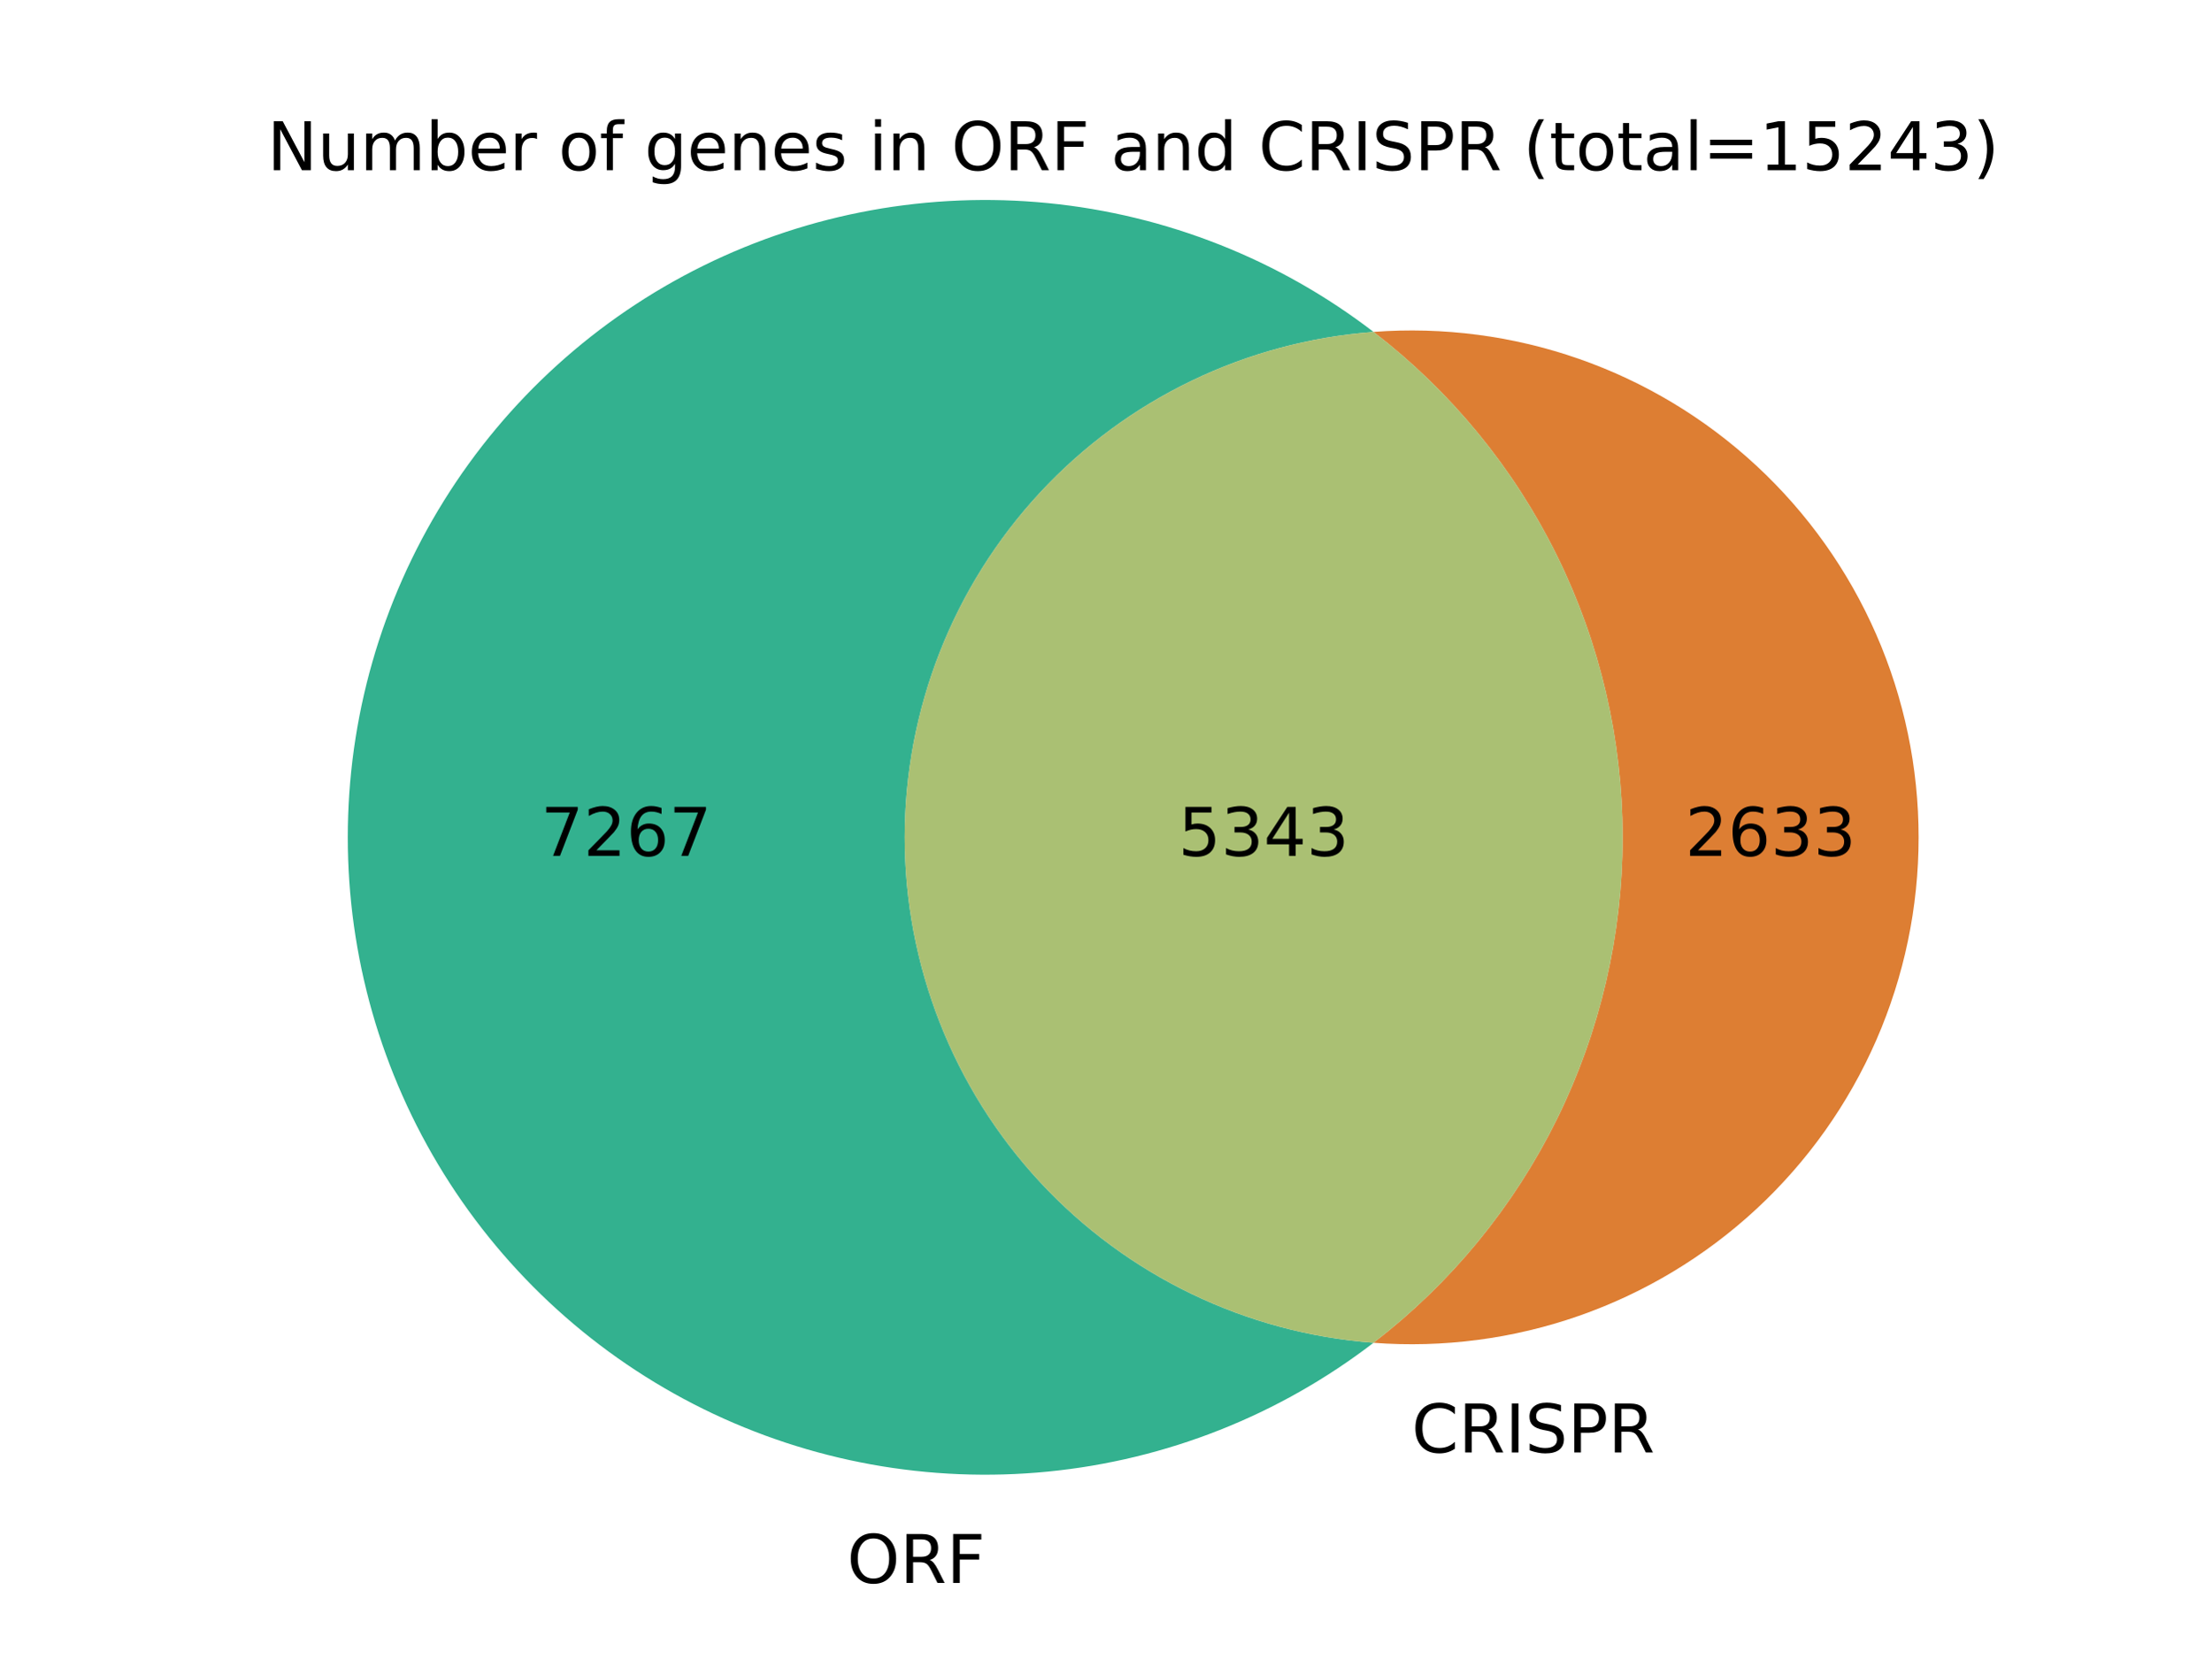
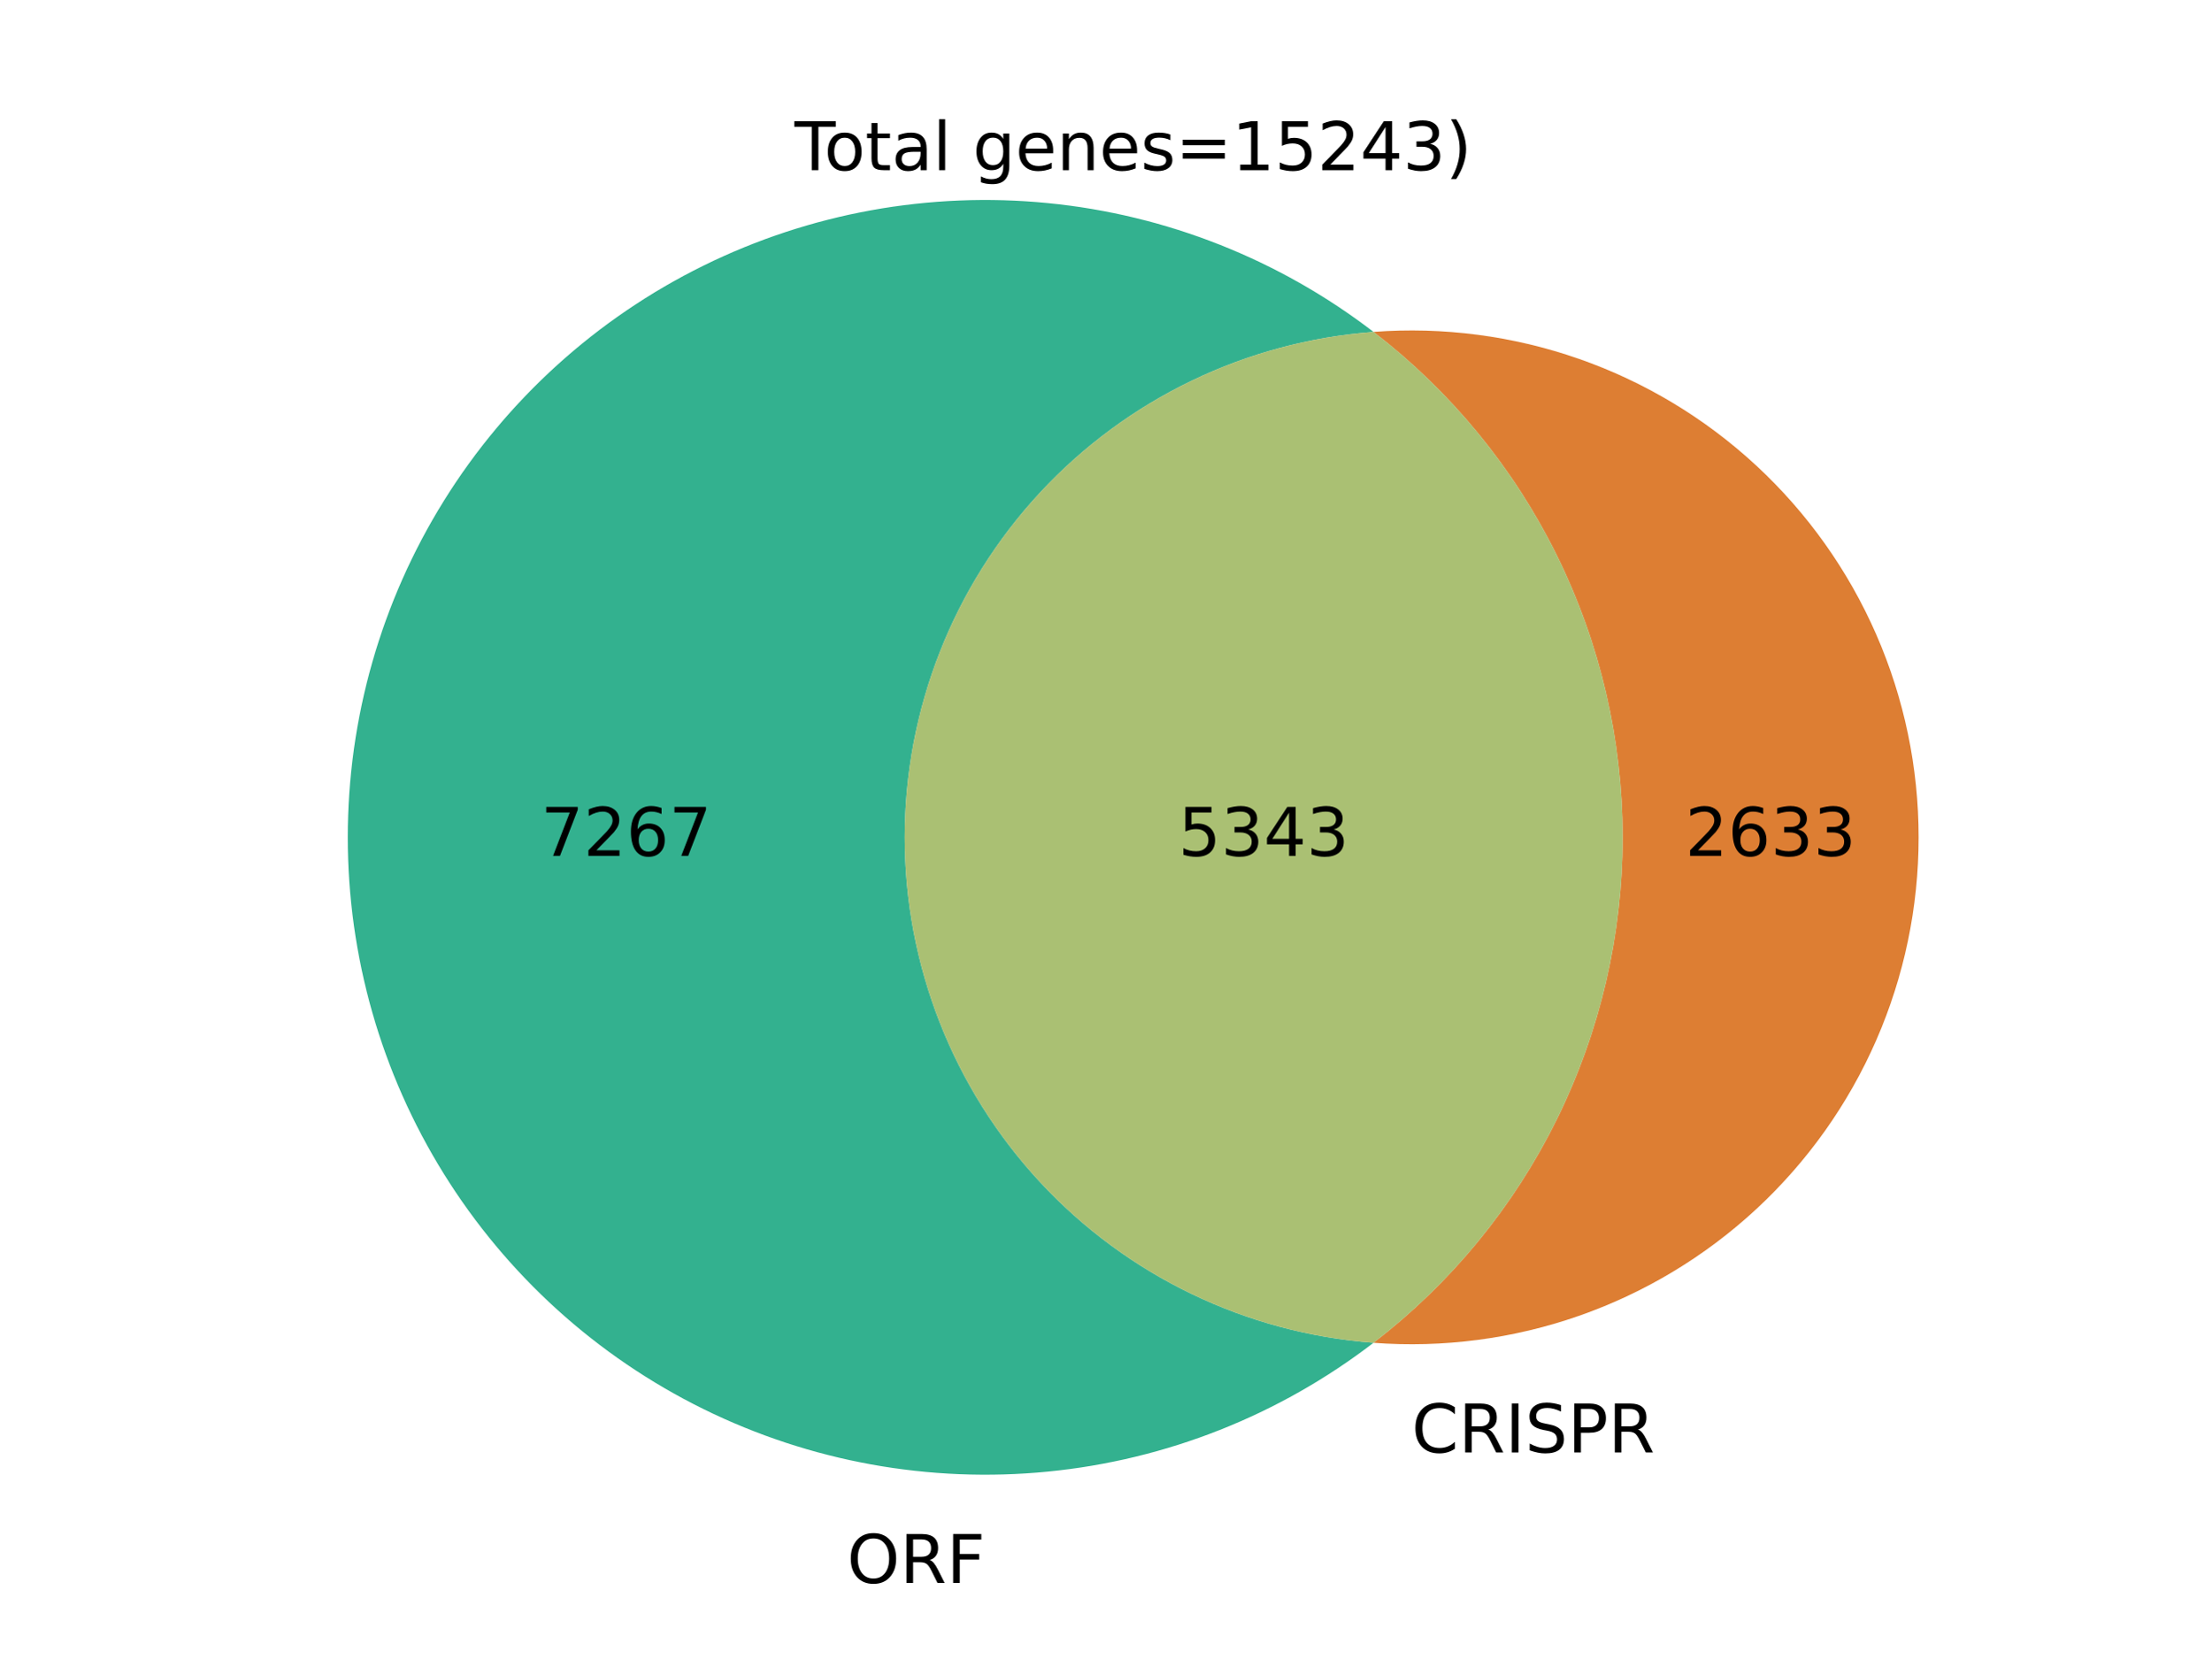
<svg xmlns="http://www.w3.org/2000/svg" xmlns:xlink="http://www.w3.org/1999/xlink" width="460.8pt" height="345.6pt" viewBox="0 0 460.8 345.6" version="1.1">
  <defs>
    <style type="text/css">*{stroke-linejoin: round; stroke-linecap: butt}</style>
  </defs>
  <g id="figure_1">
    <g id="patch_1">
      <path d="M 0 345.6  L 460.8 345.6  L 460.8 0  L 0 0  L 0 345.6  z " style="fill: none" />
    </g>
    <g id="axes_1">
      <g id="patch_2">
-         <path d="M 286.242 279.882  C 259.681 277.877 234.837 265.9 216.726 246.37  C 198.614 226.839 188.541 201.164 188.541 174.528  C 188.541 147.892 198.614 122.217 216.726 102.686  C 234.837 83.156 259.681 71.179 286.242 69.174  C 266.575 54.068 243.067 44.766 218.388 42.326  C 193.71 39.886 168.835 44.405 146.591 55.367  C 124.347 66.33 105.611 83.305 92.513 104.362  C 79.415 125.419 72.472 149.729 72.472 174.528  C 72.472 199.327 79.415 223.637 92.513 244.694  C 105.611 265.751 124.347 282.726 146.591 293.689  C 168.835 304.651 193.71 309.17 218.388 306.73  C 243.067 304.29 266.575 294.988 286.242 279.882  " clip-path="url(#pfe713546c1)" style="fill: #009e73; opacity: 0.8" />
+         <path d="M 286.242 279.882  C 259.681 277.877 234.837 265.9 216.726 246.37  C 198.614 226.839 188.541 201.164 188.541 174.528  C 188.541 147.892 198.614 122.217 216.726 102.686  C 234.837 83.156 259.681 71.179 286.242 69.174  C 266.575 54.068 243.067 44.766 218.388 42.326  C 193.71 39.886 168.835 44.405 146.591 55.367  C 124.347 66.33 105.611 83.305 92.513 104.362  C 79.415 125.419 72.472 149.729 72.472 174.528  C 72.472 199.327 79.415 223.637 92.513 244.694  C 105.611 265.751 124.347 282.726 146.591 293.689  C 168.835 304.651 193.71 309.17 218.388 306.73  C 243.067 304.29 266.575 294.988 286.242 279.882  " clip-path="url(#p01fee1c030)" style="fill: #009e73; opacity: 0.8" />
      </g>
      <g id="patch_3">
-         <path d="M 286.242 69.174  C 302.392 81.58 315.476 97.534 324.479 115.801  C 333.481 134.068 338.164 154.163 338.164 174.528  C 338.164 194.893 333.481 214.988 324.479 233.255  C 315.476 251.522 302.392 267.476 286.242 279.882  C 300.745 280.977 315.319 279.065 329.049 274.267  C 342.779 269.469 355.372 261.887 366.036 251.997  C 376.701 242.107 385.209 230.121 391.027 216.791  C 396.845 203.461 399.848 189.072 399.848 174.528  C 399.848 159.984 396.845 145.595 391.027 132.265  C 385.209 118.935 376.701 106.949 366.036 97.059  C 355.372 87.169 342.779 79.587 329.049 74.789  C 315.319 69.991 300.745 68.079 286.242 69.174  " clip-path="url(#pfe713546c1)" style="fill: #d55e00; opacity: 0.8" />
+         <path d="M 286.242 69.174  C 302.392 81.58 315.476 97.534 324.479 115.801  C 333.481 134.068 338.164 154.163 338.164 174.528  C 338.164 194.893 333.481 214.988 324.479 233.255  C 315.476 251.522 302.392 267.476 286.242 279.882  C 300.745 280.977 315.319 279.065 329.049 274.267  C 342.779 269.469 355.372 261.887 366.036 251.997  C 376.701 242.107 385.209 230.121 391.027 216.791  C 396.845 203.461 399.848 189.072 399.848 174.528  C 399.848 159.984 396.845 145.595 391.027 132.265  C 385.209 118.935 376.701 106.949 366.036 97.059  C 355.372 87.169 342.779 79.587 329.049 74.789  C 315.319 69.991 300.745 68.079 286.242 69.174  " clip-path="url(#p01fee1c030)" style="fill: #d55e00; opacity: 0.8" />
      </g>
      <g id="patch_4">
-         <path d="M 286.242 279.882  C 302.392 267.476 315.476 251.522 324.479 233.255  C 333.481 214.988 338.164 194.893 338.164 174.528  C 338.164 154.163 333.481 134.068 324.479 115.801  C 315.476 97.534 302.392 81.58 286.242 69.174  C 259.681 71.179 234.837 83.156 216.726 102.686  C 198.614 122.217 188.541 147.892 188.541 174.528  C 188.541 201.164 198.614 226.839 216.726 246.37  C 234.837 265.9 259.681 277.877 286.242 279.882  " clip-path="url(#pfe713546c1)" style="fill: #95b050; opacity: 0.8" />
+         <path d="M 286.242 279.882  C 302.392 267.476 315.476 251.522 324.479 233.255  C 333.481 214.988 338.164 194.893 338.164 174.528  C 338.164 154.163 333.481 134.068 324.479 115.801  C 315.476 97.534 302.392 81.58 286.242 69.174  C 259.681 71.179 234.837 83.156 216.726 102.686  C 198.614 122.217 188.541 147.892 188.541 174.528  C 188.541 201.164 198.614 226.839 216.726 246.37  C 234.837 265.9 259.681 277.877 286.242 279.882  " clip-path="url(#p01fee1c030)" style="fill: #95b050; opacity: 0.8" />
      </g>
      <g id="text_1">
        <g transform="translate(112.6913 178.3911) scale(0.14 -0.14)">
          <defs>
            <path id="DejaVuSans-37" d="M 525 4666  L 3525 4666  L 3525 4397  L 1831 0  L 1172 0  L 2766 4134  L 525 4134  L 525 4666  z " transform="scale(0.015625)" />
            <path id="DejaVuSans-32" d="M 1228 531  L 3431 531  L 3431 0  L 469 0  L 469 531  Q 828 903 1448 1529  Q 2069 2156 2228 2338  Q 2531 2678 2651 2914  Q 2772 3150 2772 3378  Q 2772 3750 2511 3984  Q 2250 4219 1831 4219  Q 1534 4219 1204 4116  Q 875 4013 500 3803  L 500 4441  Q 881 4594 1212 4672  Q 1544 4750 1819 4750  Q 2544 4750 2975 4387  Q 3406 4025 3406 3419  Q 3406 3131 3298 2873  Q 3191 2616 2906 2266  Q 2828 2175 2409 1742  Q 1991 1309 1228 531  z " transform="scale(0.015625)" />
            <path id="DejaVuSans-36" d="M 2113 2584  Q 1688 2584 1439 2293  Q 1191 2003 1191 1497  Q 1191 994 1439 701  Q 1688 409 2113 409  Q 2538 409 2786 701  Q 3034 994 3034 1497  Q 3034 2003 2786 2293  Q 2538 2584 2113 2584  z M 3366 4563  L 3366 3988  Q 3128 4100 2886 4159  Q 2644 4219 2406 4219  Q 1781 4219 1451 3797  Q 1122 3375 1075 2522  Q 1259 2794 1537 2939  Q 1816 3084 2150 3084  Q 2853 3084 3261 2657  Q 3669 2231 3669 1497  Q 3669 778 3244 343  Q 2819 -91 2113 -91  Q 1303 -91 875 529  Q 447 1150 447 2328  Q 447 3434 972 4092  Q 1497 4750 2381 4750  Q 2619 4750 2861 4703  Q 3103 4656 3366 4563  z " transform="scale(0.015625)" />
          </defs>
          <use xlink:href="#DejaVuSans-37" />
          <use xlink:href="#DejaVuSans-32" x="63.623" />
          <use xlink:href="#DejaVuSans-36" x="127.246" />
          <use xlink:href="#DejaVuSans-37" x="190.869" />
        </g>
      </g>
      <g id="text_2">
        <g transform="translate(351.1913 178.3911) scale(0.14 -0.14)">
          <defs>
            <path id="DejaVuSans-33" d="M 2597 2516  Q 3050 2419 3304 2112  Q 3559 1806 3559 1356  Q 3559 666 3084 287  Q 2609 -91 1734 -91  Q 1441 -91 1130 -33  Q 819 25 488 141  L 488 750  Q 750 597 1062 519  Q 1375 441 1716 441  Q 2309 441 2620 675  Q 2931 909 2931 1356  Q 2931 1769 2642 2001  Q 2353 2234 1838 2234  L 1294 2234  L 1294 2753  L 1863 2753  Q 2328 2753 2575 2939  Q 2822 3125 2822 3475  Q 2822 3834 2567 4026  Q 2313 4219 1838 4219  Q 1578 4219 1281 4162  Q 984 4106 628 3988  L 628 4550  Q 988 4650 1302 4700  Q 1616 4750 1894 4750  Q 2613 4750 3031 4423  Q 3450 4097 3450 3541  Q 3450 3153 3228 2886  Q 3006 2619 2597 2516  z " transform="scale(0.015625)" />
          </defs>
          <use xlink:href="#DejaVuSans-32" />
          <use xlink:href="#DejaVuSans-36" x="63.623" />
          <use xlink:href="#DejaVuSans-33" x="127.246" />
          <use xlink:href="#DejaVuSans-33" x="190.869" />
        </g>
      </g>
      <g id="text_3">
        <g transform="translate(245.5377 178.3911) scale(0.14 -0.14)">
          <defs>
            <path id="DejaVuSans-35" d="M 691 4666  L 3169 4666  L 3169 4134  L 1269 4134  L 1269 2991  Q 1406 3038 1543 3061  Q 1681 3084 1819 3084  Q 2600 3084 3056 2656  Q 3513 2228 3513 1497  Q 3513 744 3044 326  Q 2575 -91 1722 -91  Q 1428 -91 1123 -41  Q 819 9 494 109  L 494 744  Q 775 591 1075 516  Q 1375 441 1709 441  Q 2250 441 2565 725  Q 2881 1009 2881 1497  Q 2881 1984 2565 2268  Q 2250 2553 1709 2553  Q 1456 2553 1204 2497  Q 953 2441 691 2322  L 691 4666  z " transform="scale(0.015625)" />
            <path id="DejaVuSans-34" d="M 2419 4116  L 825 1625  L 2419 1625  L 2419 4116  z M 2253 4666  L 3047 4666  L 3047 1625  L 3713 1625  L 3713 1100  L 3047 1100  L 3047 0  L 2419 0  L 2419 1100  L 313 1100  L 313 1709  L 2253 4666  z " transform="scale(0.015625)" />
          </defs>
          <use xlink:href="#DejaVuSans-35" />
          <use xlink:href="#DejaVuSans-33" x="63.623" />
          <use xlink:href="#DejaVuSans-34" x="127.246" />
          <use xlink:href="#DejaVuSans-33" x="190.869" />
        </g>
      </g>
      <g id="text_4">
        <g transform="translate(176.5173 329.9371) scale(0.14 -0.14)">
          <defs>
            <path id="DejaVuSans-4f" d="M 2522 4238  Q 1834 4238 1429 3725  Q 1025 3213 1025 2328  Q 1025 1447 1429 934  Q 1834 422 2522 422  Q 3209 422 3611 934  Q 4013 1447 4013 2328  Q 4013 3213 3611 3725  Q 3209 4238 2522 4238  z M 2522 4750  Q 3503 4750 4090 4092  Q 4678 3434 4678 2328  Q 4678 1225 4090 567  Q 3503 -91 2522 -91  Q 1538 -91 948 565  Q 359 1222 359 2328  Q 359 3434 948 4092  Q 1538 4750 2522 4750  z " transform="scale(0.015625)" />
            <path id="DejaVuSans-52" d="M 2841 2188  Q 3044 2119 3236 1894  Q 3428 1669 3622 1275  L 4263 0  L 3584 0  L 2988 1197  Q 2756 1666 2539 1819  Q 2322 1972 1947 1972  L 1259 1972  L 1259 0  L 628 0  L 628 4666  L 2053 4666  Q 2853 4666 3247 4331  Q 3641 3997 3641 3322  Q 3641 2881 3436 2590  Q 3231 2300 2841 2188  z M 1259 4147  L 1259 2491  L 2053 2491  Q 2509 2491 2742 2702  Q 2975 2913 2975 3322  Q 2975 3731 2742 3939  Q 2509 4147 2053 4147  L 1259 4147  z " transform="scale(0.015625)" />
            <path id="DejaVuSans-46" d="M 628 4666  L 3309 4666  L 3309 4134  L 1259 4134  L 1259 2759  L 3109 2759  L 3109 2228  L 1259 2228  L 1259 0  L 628 0  L 628 4666  z " transform="scale(0.015625)" />
          </defs>
          <use xlink:href="#DejaVuSans-4f" />
          <use xlink:href="#DejaVuSans-52" x="78.711" />
          <use xlink:href="#DejaVuSans-46" x="148.193" />
        </g>
      </g>
      <g id="text_5">
        <g transform="translate(294.1948 302.7445) scale(0.14 -0.14)">
          <defs>
            <path id="DejaVuSans-43" d="M 4122 4306  L 4122 3641  Q 3803 3938 3442 4084  Q 3081 4231 2675 4231  Q 1875 4231 1450 3742  Q 1025 3253 1025 2328  Q 1025 1406 1450 917  Q 1875 428 2675 428  Q 3081 428 3442 575  Q 3803 722 4122 1019  L 4122 359  Q 3791 134 3420 21  Q 3050 -91 2638 -91  Q 1578 -91 968 557  Q 359 1206 359 2328  Q 359 3453 968 4101  Q 1578 4750 2638 4750  Q 3056 4750 3426 4639  Q 3797 4528 4122 4306  z " transform="scale(0.015625)" />
            <path id="DejaVuSans-49" d="M 628 4666  L 1259 4666  L 1259 0  L 628 0  L 628 4666  z " transform="scale(0.015625)" />
            <path id="DejaVuSans-53" d="M 3425 4513  L 3425 3897  Q 3066 4069 2747 4153  Q 2428 4238 2131 4238  Q 1616 4238 1336 4038  Q 1056 3838 1056 3469  Q 1056 3159 1242 3001  Q 1428 2844 1947 2747  L 2328 2669  Q 3034 2534 3370 2195  Q 3706 1856 3706 1288  Q 3706 609 3251 259  Q 2797 -91 1919 -91  Q 1588 -91 1214 -16  Q 841 59 441 206  L 441 856  Q 825 641 1194 531  Q 1563 422 1919 422  Q 2459 422 2753 634  Q 3047 847 3047 1241  Q 3047 1584 2836 1778  Q 2625 1972 2144 2069  L 1759 2144  Q 1053 2284 737 2584  Q 422 2884 422 3419  Q 422 4038 858 4394  Q 1294 4750 2059 4750  Q 2388 4750 2728 4690  Q 3069 4631 3425 4513  z " transform="scale(0.015625)" />
            <path id="DejaVuSans-50" d="M 1259 4147  L 1259 2394  L 2053 2394  Q 2494 2394 2734 2622  Q 2975 2850 2975 3272  Q 2975 3691 2734 3919  Q 2494 4147 2053 4147  L 1259 4147  z M 628 4666  L 2053 4666  Q 2838 4666 3239 4311  Q 3641 3956 3641 3272  Q 3641 2581 3239 2228  Q 2838 1875 2053 1875  L 1259 1875  L 1259 0  L 628 0  L 628 4666  z " transform="scale(0.015625)" />
          </defs>
          <use xlink:href="#DejaVuSans-43" />
          <use xlink:href="#DejaVuSans-52" x="69.824" />
          <use xlink:href="#DejaVuSans-49" x="139.307" />
          <use xlink:href="#DejaVuSans-53" x="168.799" />
          <use xlink:href="#DejaVuSans-50" x="232.275" />
          <use xlink:href="#DejaVuSans-52" x="292.578" />
        </g>
      </g>
      <g id="text_6">
-         <g transform="translate(55.67922 35.472) scale(0.14 -0.14)">
+         <g transform="translate(165.5814 35.472) scale(0.14 -0.14)">
          <defs>
-             <path id="DejaVuSans-4e" d="M 628 4666  L 1478 4666  L 3547 763  L 3547 4666  L 4159 4666  L 4159 0  L 3309 0  L 1241 3903  L 1241 0  L 628 0  L 628 4666  z " transform="scale(0.015625)" />
-             <path id="DejaVuSans-75" d="M 544 1381  L 544 3500  L 1119 3500  L 1119 1403  Q 1119 906 1312 657  Q 1506 409 1894 409  Q 2359 409 2629 706  Q 2900 1003 2900 1516  L 2900 3500  L 3475 3500  L 3475 0  L 2900 0  L 2900 538  Q 2691 219 2414 64  Q 2138 -91 1772 -91  Q 1169 -91 856 284  Q 544 659 544 1381  z M 1991 3584  L 1991 3584  z " transform="scale(0.015625)" />
-             <path id="DejaVuSans-6d" d="M 3328 2828  Q 3544 3216 3844 3400  Q 4144 3584 4550 3584  Q 5097 3584 5394 3201  Q 5691 2819 5691 2113  L 5691 0  L 5113 0  L 5113 2094  Q 5113 2597 4934 2840  Q 4756 3084 4391 3084  Q 3944 3084 3684 2787  Q 3425 2491 3425 1978  L 3425 0  L 2847 0  L 2847 2094  Q 2847 2600 2669 2842  Q 2491 3084 2119 3084  Q 1678 3084 1418 2786  Q 1159 2488 1159 1978  L 1159 0  L 581 0  L 581 3500  L 1159 3500  L 1159 2956  Q 1356 3278 1631 3431  Q 1906 3584 2284 3584  Q 2666 3584 2933 3390  Q 3200 3197 3328 2828  z " transform="scale(0.015625)" />
-             <path id="DejaVuSans-62" d="M 3116 1747  Q 3116 2381 2855 2742  Q 2594 3103 2138 3103  Q 1681 3103 1420 2742  Q 1159 2381 1159 1747  Q 1159 1113 1420 752  Q 1681 391 2138 391  Q 2594 391 2855 752  Q 3116 1113 3116 1747  z M 1159 2969  Q 1341 3281 1617 3432  Q 1894 3584 2278 3584  Q 2916 3584 3314 3078  Q 3713 2572 3713 1747  Q 3713 922 3314 415  Q 2916 -91 2278 -91  Q 1894 -91 1617 61  Q 1341 213 1159 525  L 1159 0  L 581 0  L 581 4863  L 1159 4863  L 1159 2969  z " transform="scale(0.015625)" />
+             <path id="DejaVuSans-54" d="M -19 4666  L 3928 4666  L 3928 4134  L 2272 4134  L 2272 0  L 1638 0  L 1638 4134  L -19 4134  L -19 4666  z " transform="scale(0.015625)" />
+             <path id="DejaVuSans-6f" d="M 1959 3097  Q 1497 3097 1228 2736  Q 959 2375 959 1747  Q 959 1119 1226 758  Q 1494 397 1959 397  Q 2419 397 2687 759  Q 2956 1122 2956 1747  Q 2956 2369 2687 2733  Q 2419 3097 1959 3097  z M 1959 3584  Q 2709 3584 3137 3096  Q 3566 2609 3566 1747  Q 3566 888 3137 398  Q 2709 -91 1959 -91  Q 1206 -91 779 398  Q 353 888 353 1747  Q 353 2609 779 3096  Q 1206 3584 1959 3584  z " transform="scale(0.015625)" />
+             <path id="DejaVuSans-74" d="M 1172 4494  L 1172 3500  L 2356 3500  L 2356 3053  L 1172 3053  L 1172 1153  Q 1172 725 1289 603  Q 1406 481 1766 481  L 2356 481  L 2356 0  L 1766 0  Q 1100 0 847 248  Q 594 497 594 1153  L 594 3053  L 172 3053  L 172 3500  L 594 3500  L 594 4494  L 1172 4494  z " transform="scale(0.015625)" />
+             <path id="DejaVuSans-61" d="M 2194 1759  Q 1497 1759 1228 1600  Q 959 1441 959 1056  Q 959 750 1161 570  Q 1363 391 1709 391  Q 2188 391 2477 730  Q 2766 1069 2766 1631  L 2766 1759  L 2194 1759  z M 3341 1997  L 3341 0  L 2766 0  L 2766 531  Q 2569 213 2275 61  Q 1981 -91 1556 -91  Q 1019 -91 701 211  Q 384 513 384 1019  Q 384 1609 779 1909  Q 1175 2209 1959 2209  L 2766 2209  L 2766 2266  Q 2766 2663 2505 2880  Q 2244 3097 1772 3097  Q 1472 3097 1187 3025  Q 903 2953 641 2809  L 641 3341  Q 956 3463 1253 3523  Q 1550 3584 1831 3584  Q 2591 3584 2966 3190  Q 3341 2797 3341 1997  z " transform="scale(0.015625)" />
+             <path id="DejaVuSans-6c" d="M 603 4863  L 1178 4863  L 1178 0  L 603 0  L 603 4863  z " transform="scale(0.015625)" />
+             <path id="DejaVuSans-20" transform="scale(0.015625)" />
+             <path id="DejaVuSans-67" d="M 2906 1791  Q 2906 2416 2648 2759  Q 2391 3103 1925 3103  Q 1463 3103 1205 2759  Q 947 2416 947 1791  Q 947 1169 1205 825  Q 1463 481 1925 481  Q 2391 481 2648 825  Q 2906 1169 2906 1791  z M 3481 434  Q 3481 -459 3084 -895  Q 2688 -1331 1869 -1331  Q 1566 -1331 1297 -1286  Q 1028 -1241 775 -1147  L 775 -588  Q 1028 -725 1275 -790  Q 1522 -856 1778 -856  Q 2344 -856 2625 -561  Q 2906 -266 2906 331  L 2906 616  Q 2728 306 2450 153  Q 2172 0 1784 0  Q 1141 0 747 490  Q 353 981 353 1791  Q 353 2603 747 3093  Q 1141 3584 1784 3584  Q 2172 3584 2450 3431  Q 2728 3278 2906 2969  L 2906 3500  L 3481 3500  L 3481 434  z " transform="scale(0.015625)" />
            <path id="DejaVuSans-65" d="M 3597 1894  L 3597 1613  L 953 1613  Q 991 1019 1311 708  Q 1631 397 2203 397  Q 2534 397 2845 478  Q 3156 559 3463 722  L 3463 178  Q 3153 47 2828 -22  Q 2503 -91 2169 -91  Q 1331 -91 842 396  Q 353 884 353 1716  Q 353 2575 817 3079  Q 1281 3584 2069 3584  Q 2775 3584 3186 3129  Q 3597 2675 3597 1894  z M 3022 2063  Q 3016 2534 2758 2815  Q 2500 3097 2075 3097  Q 1594 3097 1305 2825  Q 1016 2553 972 2059  L 3022 2063  z " transform="scale(0.015625)" />
-             <path id="DejaVuSans-72" d="M 2631 2963  Q 2534 3019 2420 3045  Q 2306 3072 2169 3072  Q 1681 3072 1420 2755  Q 1159 2438 1159 1844  L 1159 0  L 581 0  L 581 3500  L 1159 3500  L 1159 2956  Q 1341 3275 1631 3429  Q 1922 3584 2338 3584  Q 2397 3584 2469 3576  Q 2541 3569 2628 3553  L 2631 2963  z " transform="scale(0.015625)" />
-             <path id="DejaVuSans-20" transform="scale(0.015625)" />
-             <path id="DejaVuSans-6f" d="M 1959 3097  Q 1497 3097 1228 2736  Q 959 2375 959 1747  Q 959 1119 1226 758  Q 1494 397 1959 397  Q 2419 397 2687 759  Q 2956 1122 2956 1747  Q 2956 2369 2687 2733  Q 2419 3097 1959 3097  z M 1959 3584  Q 2709 3584 3137 3096  Q 3566 2609 3566 1747  Q 3566 888 3137 398  Q 2709 -91 1959 -91  Q 1206 -91 779 398  Q 353 888 353 1747  Q 353 2609 779 3096  Q 1206 3584 1959 3584  z " transform="scale(0.015625)" />
-             <path id="DejaVuSans-66" d="M 2375 4863  L 2375 4384  L 1825 4384  Q 1516 4384 1395 4259  Q 1275 4134 1275 3809  L 1275 3500  L 2222 3500  L 2222 3053  L 1275 3053  L 1275 0  L 697 0  L 697 3053  L 147 3053  L 147 3500  L 697 3500  L 697 3744  Q 697 4328 969 4595  Q 1241 4863 1831 4863  L 2375 4863  z " transform="scale(0.015625)" />
-             <path id="DejaVuSans-67" d="M 2906 1791  Q 2906 2416 2648 2759  Q 2391 3103 1925 3103  Q 1463 3103 1205 2759  Q 947 2416 947 1791  Q 947 1169 1205 825  Q 1463 481 1925 481  Q 2391 481 2648 825  Q 2906 1169 2906 1791  z M 3481 434  Q 3481 -459 3084 -895  Q 2688 -1331 1869 -1331  Q 1566 -1331 1297 -1286  Q 1028 -1241 775 -1147  L 775 -588  Q 1028 -725 1275 -790  Q 1522 -856 1778 -856  Q 2344 -856 2625 -561  Q 2906 -266 2906 331  L 2906 616  Q 2728 306 2450 153  Q 2172 0 1784 0  Q 1141 0 747 490  Q 353 981 353 1791  Q 353 2603 747 3093  Q 1141 3584 1784 3584  Q 2172 3584 2450 3431  Q 2728 3278 2906 2969  L 2906 3500  L 3481 3500  L 3481 434  z " transform="scale(0.015625)" />
            <path id="DejaVuSans-6e" d="M 3513 2113  L 3513 0  L 2938 0  L 2938 2094  Q 2938 2591 2744 2837  Q 2550 3084 2163 3084  Q 1697 3084 1428 2787  Q 1159 2491 1159 1978  L 1159 0  L 581 0  L 581 3500  L 1159 3500  L 1159 2956  Q 1366 3272 1645 3428  Q 1925 3584 2291 3584  Q 2894 3584 3203 3211  Q 3513 2838 3513 2113  z " transform="scale(0.015625)" />
            <path id="DejaVuSans-73" d="M 2834 3397  L 2834 2853  Q 2591 2978 2328 3040  Q 2066 3103 1784 3103  Q 1356 3103 1142 2972  Q 928 2841 928 2578  Q 928 2378 1081 2264  Q 1234 2150 1697 2047  L 1894 2003  Q 2506 1872 2764 1633  Q 3022 1394 3022 966  Q 3022 478 2636 193  Q 2250 -91 1575 -91  Q 1294 -91 989 -36  Q 684 19 347 128  L 347 722  Q 666 556 975 473  Q 1284 391 1588 391  Q 1994 391 2212 530  Q 2431 669 2431 922  Q 2431 1156 2273 1281  Q 2116 1406 1581 1522  L 1381 1569  Q 847 1681 609 1914  Q 372 2147 372 2553  Q 372 3047 722 3315  Q 1072 3584 1716 3584  Q 2034 3584 2315 3537  Q 2597 3491 2834 3397  z " transform="scale(0.015625)" />
-             <path id="DejaVuSans-69" d="M 603 3500  L 1178 3500  L 1178 0  L 603 0  L 603 3500  z M 603 4863  L 1178 4863  L 1178 4134  L 603 4134  L 603 4863  z " transform="scale(0.015625)" />
-             <path id="DejaVuSans-61" d="M 2194 1759  Q 1497 1759 1228 1600  Q 959 1441 959 1056  Q 959 750 1161 570  Q 1363 391 1709 391  Q 2188 391 2477 730  Q 2766 1069 2766 1631  L 2766 1759  L 2194 1759  z M 3341 1997  L 3341 0  L 2766 0  L 2766 531  Q 2569 213 2275 61  Q 1981 -91 1556 -91  Q 1019 -91 701 211  Q 384 513 384 1019  Q 384 1609 779 1909  Q 1175 2209 1959 2209  L 2766 2209  L 2766 2266  Q 2766 2663 2505 2880  Q 2244 3097 1772 3097  Q 1472 3097 1187 3025  Q 903 2953 641 2809  L 641 3341  Q 956 3463 1253 3523  Q 1550 3584 1831 3584  Q 2591 3584 2966 3190  Q 3341 2797 3341 1997  z " transform="scale(0.015625)" />
-             <path id="DejaVuSans-64" d="M 2906 2969  L 2906 4863  L 3481 4863  L 3481 0  L 2906 0  L 2906 525  Q 2725 213 2448 61  Q 2172 -91 1784 -91  Q 1150 -91 751 415  Q 353 922 353 1747  Q 353 2572 751 3078  Q 1150 3584 1784 3584  Q 2172 3584 2448 3432  Q 2725 3281 2906 2969  z M 947 1747  Q 947 1113 1208 752  Q 1469 391 1925 391  Q 2381 391 2643 752  Q 2906 1113 2906 1747  Q 2906 2381 2643 2742  Q 2381 3103 1925 3103  Q 1469 3103 1208 2742  Q 947 2381 947 1747  z " transform="scale(0.015625)" />
-             <path id="DejaVuSans-28" d="M 1984 4856  Q 1566 4138 1362 3434  Q 1159 2731 1159 2009  Q 1159 1288 1364 580  Q 1569 -128 1984 -844  L 1484 -844  Q 1016 -109 783 600  Q 550 1309 550 2009  Q 550 2706 781 3412  Q 1013 4119 1484 4856  L 1984 4856  z " transform="scale(0.015625)" />
-             <path id="DejaVuSans-74" d="M 1172 4494  L 1172 3500  L 2356 3500  L 2356 3053  L 1172 3053  L 1172 1153  Q 1172 725 1289 603  Q 1406 481 1766 481  L 2356 481  L 2356 0  L 1766 0  Q 1100 0 847 248  Q 594 497 594 1153  L 594 3053  L 172 3053  L 172 3500  L 594 3500  L 594 4494  L 1172 4494  z " transform="scale(0.015625)" />
-             <path id="DejaVuSans-6c" d="M 603 4863  L 1178 4863  L 1178 0  L 603 0  L 603 4863  z " transform="scale(0.015625)" />
            <path id="DejaVuSans-3d" d="M 678 2906  L 4684 2906  L 4684 2381  L 678 2381  L 678 2906  z M 678 1631  L 4684 1631  L 4684 1100  L 678 1100  L 678 1631  z " transform="scale(0.015625)" />
            <path id="DejaVuSans-31" d="M 794 531  L 1825 531  L 1825 4091  L 703 3866  L 703 4441  L 1819 4666  L 2450 4666  L 2450 531  L 3481 531  L 3481 0  L 794 0  L 794 531  z " transform="scale(0.015625)" />
            <path id="DejaVuSans-29" d="M 513 4856  L 1013 4856  Q 1481 4119 1714 3412  Q 1947 2706 1947 2009  Q 1947 1309 1714 600  Q 1481 -109 1013 -844  L 513 -844  Q 928 -128 1133 580  Q 1338 1288 1338 2009  Q 1338 2731 1133 3434  Q 928 4138 513 4856  z " transform="scale(0.015625)" />
          </defs>
-           <use xlink:href="#DejaVuSans-4e" />
-           <use xlink:href="#DejaVuSans-75" x="74.805" />
-           <use xlink:href="#DejaVuSans-6d" x="138.184" />
-           <use xlink:href="#DejaVuSans-62" x="235.596" />
-           <use xlink:href="#DejaVuSans-65" x="299.072" />
-           <use xlink:href="#DejaVuSans-72" x="360.596" />
-           <use xlink:href="#DejaVuSans-20" x="401.709" />
-           <use xlink:href="#DejaVuSans-6f" x="433.496" />
-           <use xlink:href="#DejaVuSans-66" x="494.678" />
-           <use xlink:href="#DejaVuSans-20" x="529.883" />
-           <use xlink:href="#DejaVuSans-67" x="561.67" />
-           <use xlink:href="#DejaVuSans-65" x="625.146" />
-           <use xlink:href="#DejaVuSans-6e" x="686.67" />
-           <use xlink:href="#DejaVuSans-65" x="750.049" />
-           <use xlink:href="#DejaVuSans-73" x="811.572" />
-           <use xlink:href="#DejaVuSans-20" x="863.672" />
-           <use xlink:href="#DejaVuSans-69" x="895.459" />
-           <use xlink:href="#DejaVuSans-6e" x="923.242" />
-           <use xlink:href="#DejaVuSans-20" x="986.621" />
-           <use xlink:href="#DejaVuSans-4f" x="1018.408" />
-           <use xlink:href="#DejaVuSans-52" x="1097.119" />
-           <use xlink:href="#DejaVuSans-46" x="1166.602" />
-           <use xlink:href="#DejaVuSans-20" x="1224.121" />
-           <use xlink:href="#DejaVuSans-61" x="1255.908" />
-           <use xlink:href="#DejaVuSans-6e" x="1317.188" />
-           <use xlink:href="#DejaVuSans-64" x="1380.566" />
-           <use xlink:href="#DejaVuSans-20" x="1444.043" />
-           <use xlink:href="#DejaVuSans-43" x="1475.83" />
-           <use xlink:href="#DejaVuSans-52" x="1545.654" />
-           <use xlink:href="#DejaVuSans-49" x="1615.137" />
-           <use xlink:href="#DejaVuSans-53" x="1644.629" />
-           <use xlink:href="#DejaVuSans-50" x="1708.105" />
-           <use xlink:href="#DejaVuSans-52" x="1768.408" />
-           <use xlink:href="#DejaVuSans-20" x="1837.891" />
-           <use xlink:href="#DejaVuSans-28" x="1869.678" />
-           <use xlink:href="#DejaVuSans-74" x="1908.691" />
-           <use xlink:href="#DejaVuSans-6f" x="1947.9" />
-           <use xlink:href="#DejaVuSans-74" x="2009.082" />
-           <use xlink:href="#DejaVuSans-61" x="2048.291" />
-           <use xlink:href="#DejaVuSans-6c" x="2109.57" />
-           <use xlink:href="#DejaVuSans-3d" x="2137.354" />
-           <use xlink:href="#DejaVuSans-31" x="2221.143" />
-           <use xlink:href="#DejaVuSans-35" x="2284.766" />
-           <use xlink:href="#DejaVuSans-32" x="2348.389" />
-           <use xlink:href="#DejaVuSans-34" x="2412.012" />
-           <use xlink:href="#DejaVuSans-33" x="2475.635" />
-           <use xlink:href="#DejaVuSans-29" x="2539.258" />
+           <use xlink:href="#DejaVuSans-54" />
+           <use xlink:href="#DejaVuSans-6f" x="44.084" />
+           <use xlink:href="#DejaVuSans-74" x="105.266" />
+           <use xlink:href="#DejaVuSans-61" x="144.475" />
+           <use xlink:href="#DejaVuSans-6c" x="205.754" />
+           <use xlink:href="#DejaVuSans-20" x="233.537" />
+           <use xlink:href="#DejaVuSans-67" x="265.324" />
+           <use xlink:href="#DejaVuSans-65" x="328.801" />
+           <use xlink:href="#DejaVuSans-6e" x="390.324" />
+           <use xlink:href="#DejaVuSans-65" x="453.703" />
+           <use xlink:href="#DejaVuSans-73" x="515.227" />
+           <use xlink:href="#DejaVuSans-3d" x="567.326" />
+           <use xlink:href="#DejaVuSans-31" x="651.115" />
+           <use xlink:href="#DejaVuSans-35" x="714.738" />
+           <use xlink:href="#DejaVuSans-32" x="778.361" />
+           <use xlink:href="#DejaVuSans-34" x="841.984" />
+           <use xlink:href="#DejaVuSans-33" x="905.607" />
+           <use xlink:href="#DejaVuSans-29" x="969.23" />
        </g>
      </g>
    </g>
  </g>
  <defs>
-     <clipPath id="pfe713546c1">
+     <clipPath id="p01fee1c030">
      <rect x="72.262" y="41.472" width="327.796" height="266.112" />
    </clipPath>
  </defs>
</svg>
